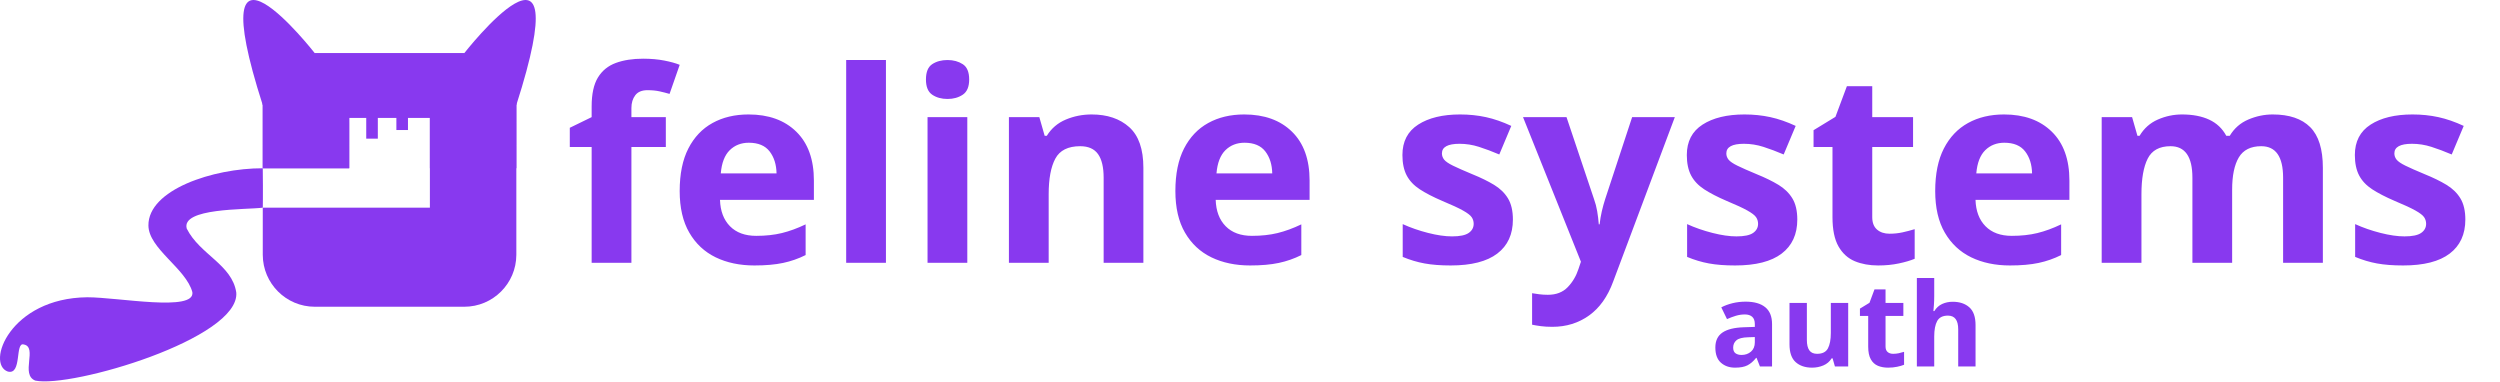
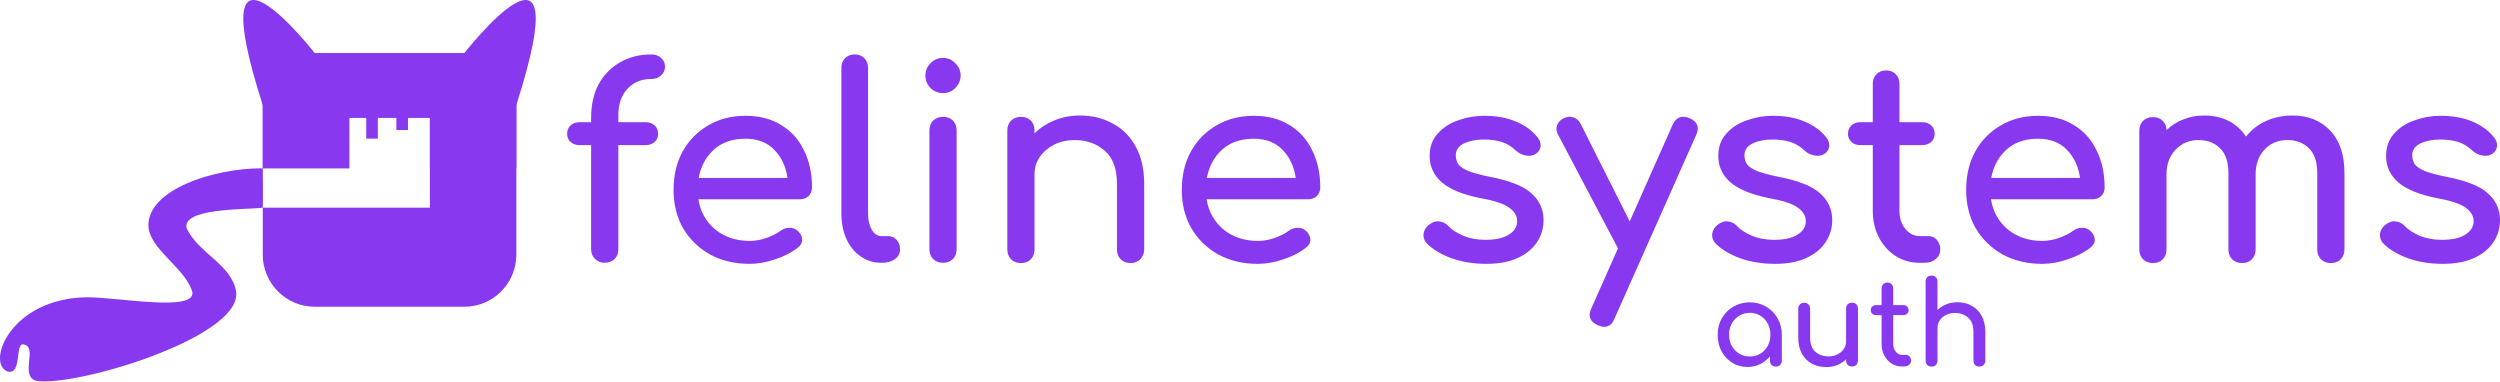
<svg xmlns="http://www.w3.org/2000/svg" id="Layer_1" data-name="Layer 1" viewBox="0 0 1374.372 209.665" version="1.1" width="1374.372" height="209.665">
  <defs id="defs1">
    <style id="style1">.cls-1{fill:#fd4b2d;}</style>
  </defs>
  <path class="cls-1" d="m 378.958,73.493 h 20.78 v 82.84 h -20.78 v -8.76 a 40.79,40.79 0 0 1 -12.21,8.34 34.14,34.14 0 0 1 -13.27,2.55 q -16.05,0 -27.76,-12.45 -11.71,-12.45 -11.71,-30.92 0,-19.18 11.33,-31.45 11.33,-12.27 27.53,-12.26 a 34.94,34.94 0 0 1 14,2.82 38.32,38.32 0 0 1 12.1,8.45 z m -21.85,17.05 a 21,21 0 0 0 -16,6.82 q -6.37,6.81 -6.38,17.47 -0.01,10.66 6.51,17.66 a 21,21 0 0 0 16,6.93 21.42,21.42 0 0 0 16.24,-6.81 q 6.45,-6.81 6.45,-17.86 0,-10.8 -6.45,-17.51 a 21.71,21.71 0 0 0 -16.37,-6.7 z" id="path1" style="display:none;fill:#cba6f7;fill-opacity:1" />
  <path class="cls-1" d="m 430.038,73.493 h 21 v 39.89 q 0,11.65 1.6,16.18 a 14.16,14.16 0 0 0 5.16,7 14.76,14.76 0 0 0 8.74,2.51 15.25,15.25 0 0 0 8.81,-2.48 14.49,14.49 0 0 0 5.38,-7.27 q 1.31,-3.57 1.3,-15.3 v -40.53 h 20.79 v 35.1 q 0,21.69 -3.43,29.69 a 32.32,32.32 0 0 1 -12.33,15 q -8.16,5.22 -20.71,5.22 -13.64,0 -22.05,-6.09 a 32.2,32.2 0 0 1 -11.84,-17 q -2.43,-7.55 -2.43,-27.41 z" id="path2" style="display:none;fill:#cba6f7;fill-opacity:1" />
  <path class="cls-1" d="m 535.558,42.953 h 20.78 v 30.54 h 12.34 v 17.89 h -12.34 v 65 h -20.78 v -65 h -10.66 v -17.89 h 10.66 z" id="path3" style="display:none;fill:#cba6f7;fill-opacity:1" />
  <path class="cls-1" d="m 589.238,41.513 h 20.63 v 40.35 a 47.41,47.41 0 0 1 12.26,-7.88 31.62,31.62 0 0 1 12.49,-2.63 28.13,28.13 0 0 1 20.78,8.53 q 7.23,7.4 7.24,21.7 v 54.75 h -20.5 v -36.32 q 0,-14.4 -1.37,-19.49 a 13.6,13.6 0 0 0 -4.68,-7.62 13.19,13.19 0 0 0 -8.18,-2.51 15.43,15.43 0 0 0 -10.85,4.19 22.14,22.14 0 0 0 -6.28,11.42 q -0.91,3.72 -0.92,17 v 33.28 h -20.62 z" id="path4" style="display:none;fill:#cba6f7;fill-opacity:1" />
  <path class="cls-1" d="m 775.078,120.923 h -66.78 a 22.25,22.25 0 0 0 7.73,14 q 6.29,5.22 16,5.21 a 27.7,27.7 0 0 0 20,-8.14 l 17.51,8.22 a 41.31,41.31 0 0 1 -15.68,13.74 q -9.13,4.46 -21.7,4.46 -19.5,0 -31.75,-12.3 -12.25,-12.3 -12.17,-30.75 0,-19 12.22,-31.48 12.22,-12.48 30.65,-12.53 19.56,0 31.82,12.53 12.26,12.53 12.26,33.08 z m -20.79,-16.37 a 20.87,20.87 0 0 0 -8.12,-11.27 23.61,23.61 0 0 0 -14.08,-4.34 24.88,24.88 0 0 0 -15.25,4.88 q -4.11,3 -7.62,10.73 z" id="path5" style="display:none;fill:#cba6f7;fill-opacity:1" />
  <path class="cls-1" d="m 801.238,73.493 h 20.8 v 8.49 a 50.15,50.15 0 0 1 12.81,-8.3 31.08,31.08 0 0 1 11.75,-2.33 28.44,28.44 0 0 1 20.91,8.61 q 7.22,7.31 7.22,21.62 v 54.75 h -20.56 v -36.24 q 0,-14.83 -1.33,-19.7 a 13.48,13.48 0 0 0 -4.6,-7.45 13,13 0 0 0 -8.16,-2.55 15.32,15.32 0 0 0 -10.84,4.22 22.6,22.6 0 0 0 -6.27,11.67 q -0.9,3.89 -0.91,16.81 v 33.24 h -20.82 z" id="path6" style="display:none;fill:#cba6f7;fill-opacity:1" />
  <path class="cls-1" d="m 906.698,42.953 h 20.79 v 30.54 h 12.33 v 17.89 h -12.33 v 65 h -20.79 v -65 h -10.66 v -17.89 h 10.66 z" id="path7" style="display:none;fill:#cba6f7;fill-opacity:1" />
  <path class="cls-1" d="m 968.398,39.383 a 12.74,12.74 0 0 1 9.38,3.95 13.18,13.18 0 0 1 3.91,9.6 13,13 0 0 1 -3.87,9.48 12.6,12.6 0 0 1 -9.27,3.92 12.73,12.73 0 0 1 -9.45,-4 13.39,13.39 0 0 1 -3.86,-9.71 12.78,12.78 0 0 1 3.87,-9.36 12.71,12.71 0 0 1 9.29,-3.88 z" id="path8" style="display:none;fill:#cba6f7;fill-opacity:1" />
  <rect class="cls-1" x="958.008" y="73.493" width="20.79" height="82.84" id="rect8" style="display:none;fill:#cba6f7;fill-opacity:1" />
  <path class="cls-1" d="m 1007.238,41.513 h 20.78 v 66.13 l 30.56,-34.15 h 26.11 l -35.69,39.7 40,43.14 h -25.8 l -35.23,-38.18 v 38.18 h -20.73 z" id="path9" style="display:none;fill:#cba6f7;fill-opacity:1" />
  <rect class="cls-1" x="201.338" y="58.023" width="6.37" height="18.2" id="rect9" style="fill:#8839ef;fill-opacity:1" />
  <rect class="cls-1" x="217.908" y="57.253" width="6.37" height="14.23" id="rect10" style="fill:#8839ef;fill-opacity:1" />
  <path class="cls-1" d="m 125.068,78.093 a 23.23,23.23 0 0 0 -20.42,12.13 h 10.8 c 4.79,-4.13 11.73,-5.33 16.79,0 h 11.39 c -4.46,-6.04 -11.15,-12.13 -18.56,-12.13 z" id="path10" style="display:none" />
  <path class="cls-1" d="m 140.488,101.203 c -14.89,31.15 -41,4.6 -25,-11 h -10.84 c -8.47,14.76 3.24,34.68 20.42,34.23 13.28,0 24.24,-19.72 24.24,-23.21 0,-1.54 -2.14,-6.25 -5.68,-11 h -11.39 a 40.52,40.52 0 0 1 8.25,10.98 z m 0.4,-0.91 z" id="path11" style="display:none" />
  <path class="cls-1" d="m 283.858,57.803 v 82.29 c -0.044,15.775 -12.845,28.54 -28.62,28.54 h -12.11 -57.95 -12.13 c -15.763,-0.017 -28.546,-12.777 -28.59,-28.54 v -25.92 h 91.87 v -49.46 h -44.35 v 27.79 h -47.52 v -34.7 c -0.003,-1.099 0.061,-2.198 0.19,-3.29 0.144,-1.295 0.381,-2.579 0.71,-3.84 0.1,-0.41 0.22,-0.82 0.34,-1.21 0.023,-0.102 0.053,-0.202 0.09,-0.3 0.07,-0.21 0.13,-0.4 0.2,-0.59 0.07,-0.19 0.14,-0.4 0.21,-0.59 0.07,-0.19 0.16,-0.44 0.25,-0.65 0.09,-0.21 0.18,-0.43 0.26,-0.64 0.715,-1.684 1.585,-3.298 2.6,-4.82 v -0.05 c 0.26,-0.37 0.53,-0.75 0.81,-1.12 0.28,-0.37 0.47,-0.61 0.7,-0.91 0.23,-0.3 0.57,-0.67 0.86,-1 0.29,-0.33 0.56,-0.63 0.86,-0.93 v 0 c 0.151,-0.176 0.314,-0.339 0.49,-0.49 1.06,-1.031 2.196,-1.981 3.4,-2.84 0.32,-0.24 0.66,-0.46 1,-0.68 0.34,-0.22 0.77,-0.49 1.17,-0.72 0.741,-0.445 1.505,-0.849 2.29,-1.21 l 0.75,-0.34 c 1.09,-0.474 2.209,-0.879 3.35,-1.21 0.44,-0.13 0.88,-0.24 1.33,-0.35 0.214,-0.062 0.431,-0.112 0.65,-0.15 1.276,-0.277 2.569,-0.468 3.87,-0.57 h 0.56 0.28 1.31 82.25 1.3 0.28 0.56 c 1.305,0.103 2.601,0.293 3.88,0.57 0.22,0 0.43,0.09 0.65,0.15 0.45,0.11 0.88,0.22 1.32,0.35 1.142,0.33 2.261,0.734 3.35,1.21 l 0.75,0.34 c 0.787,0.363 1.555,0.767 2.3,1.21 0.39,0.23 0.78,0.47 1.16,0.72 0.38,0.25 0.69,0.44 1,0.68 1.4,1.003 2.708,2.127 3.91,3.36 0.3,0.3 0.59,0.61 0.87,0.93 0.29,0.32 0.57,0.66 0.85,1 l 0.71,0.91 c 0.28,0.37 0.54,0.75 0.8,1.12 v 0.05 c 1.019,1.52 1.889,3.134 2.6,4.82 l 0.27,0.64 0.24,0.65 c 0.08,0.19 0.15,0.39 0.22,0.59 l 0.19,0.59 c 0,0.09 0.06,0.19 0.1,0.3 0.11,0.39 0.23,0.8 0.34,1.21 0.321,1.263 0.555,2.546 0.7,3.84 0.155,1.08 0.245,2.169 0.27,3.26 z" id="path12" style="fill:#8839ef;fill-opacity:1" />
  <path class="cls-1" d="m 278.998,41.873 h -129.69 a 28.59,28.59 0 0 1 23.73,-12.66 h 82.2 a 28.59,28.59 0 0 1 23.76,12.66 z" id="path13" style="fill:#8839ef;fill-opacity:1" />
  <path class="cls-1" d="m 283.668,54.523 h -139.03 a 28.29,28.29 0 0 1 4.67,-12.65 h 129.69 a 28.17,28.17 0 0 1 4.67,12.65 z" id="path14" style="fill:#8839ef;fill-opacity:1" />
  <path class="cls-1" d="m 283.868,57.803 v 9.37 h -47.54 v -2.46 h -44.35 v 2.46 h -47.53 v -9.37 a 27.43,27.43 0 0 1 0.19,-3.29 h 139 a 27.42,27.42 0 0 1 0.23,3.29 z" id="path15" style="fill:#8839ef;fill-opacity:1" />
  <rect class="cls-1" x="144.448" y="67.173" width="47.54" height="12.66" id="rect15" style="fill:#8839ef;fill-opacity:1" />
  <rect class="cls-1" x="236.328" y="67.173" width="47.54" height="12.66" id="rect16" style="fill:#8839ef;fill-opacity:1" />
  <rect class="cls-1" x="144.448" y="79.833" width="47.54" height="12.65" id="rect17" style="fill:#8839ef;fill-opacity:1" />
  <rect class="cls-1" x="236.328" y="79.833" width="47.54" height="12.65" id="rect18" style="fill:#8839ef;fill-opacity:1" />
  <path style="display:inline;fill:#8839ef;fill-opacity:1" d="m 144.448,57.803 c -35.457,-110.502 28.59,-28.59 28.59,-28.59" id="path20" />
  <path style="display:inline;fill:#8839ef;fill-opacity:1" d="m 283.828,57.803 c 35.457,-110.502 -28.59,-28.59 -28.59,-28.59" id="path20-5" />
  <path style="display:none;fill:#fd4b2b;fill-opacity:1" d="m 231.295,29.839 c 11.759,-60.166 30.771,-64.96 30.72,-0.088" id="path21" />
  <path style="display:none;fill:#fd4b2b;fill-opacity:1" d="m 191.554,31.092 c -11.759,-60.166 -30.771,-64.96 -30.72,-0.088" id="path21-6" />
  <path style="display:inline;fill:#8839ef;fill-opacity:1" id="path22" d="m 144.458,92.503 c -27.412,-0.045 -63.066,11.856 -62.865,31.458 0.12,12.792 20.648,23.606 24.161,36.639 1.618,10.999 -40.85,2.799 -57.803,2.823 -42.468,0.435 -55.839,36.673 -43.624,40.847 7.898,2.016 3.808,-16.369 8.722,-14.901 7.832,1.423 -2.04,16.608 6.377,19.872 19.897,4.157 112.538,-23.13 110.47,-48.418 -2.302,-15.389 -20.075,-20.846 -27.237,-35.159 -3.138,-11.44 32.39,-10.305 41.799,-11.492 0.002,1.775 0.191,-7.738 0,-21.67 z" />
  <path style="display:none;fill:#fd4b2b;fill-opacity:1" d="m 145.812,103.341 c 0,0 -90.182,-14.79 -47.669,17.705 42.513,32.494 42.095,24.107 31.816,36.527 C 119.679,169.992 21.403,194.403 21.403,194.403" id="path24" />
-   <text xml:space="preserve" style="font-style:normal;font-variant:normal;font-weight:bold;font-stretch:normal;font-size:146.667px;font-family:Comfortaa;-inkscape-font-specification:'Comfortaa Bold';fill:#8839ef;fill-opacity:1" x="310.304" y="144.466" id="text1">
-     <tspan id="tspan1" x="310.304" y="144.466">feline systems</tspan>
-   </text>
-   <text xml:space="preserve" style="font-style:normal;font-variant:normal;font-weight:bold;font-stretch:normal;font-size:64px;font-family:Comfortaa;-inkscape-font-specification:'Comfortaa Bold';fill:#8839ef;fill-opacity:1" x="940.324" y="201.479" id="text2">
-     <tspan id="tspan2" x="940.324" y="201.479">auth</tspan>
-   </text>
+   <path d="m 332.157,144.466 q -2.787,0 -4.987,-2.053 -2.2,-2.053 -2.2,-5.427 V 79.786 h -6.307 q -3.08,0 -4.987,-1.76 -1.907,-1.76 -1.907,-4.4 0,-2.933 1.907,-4.693 1.907,-1.76 4.987,-1.76 h 6.307 v -2.493 q 0,-10.56 4.107,-18.333 4.253,-7.773 11.733,-12.027 7.48,-4.4 17.307,-4.4 3.227,0 5.28,1.907 2.2,1.907 2.2,4.84 0,2.787 -2.2,4.84 -2.053,1.907 -5.28,1.907 -8.213,0 -13.2,5.427 -4.987,5.427 -4.987,14.373 v 3.96 h 14.96 q 3.08,0 4.987,1.76 1.907,1.76 1.907,4.693 0,2.64 -1.907,4.4 -1.907,1.76 -4.987,1.76 h -14.96 v 57.2 q 0,3.373 -2.053,5.427 -2.053,2.053 -5.72,2.053 z m 79.934,0.587 q -12.173,0 -21.707,-5.133 -9.387,-5.28 -14.813,-14.373 -5.28,-9.24 -5.28,-21.12 0,-12.027 4.987,-21.12 5.133,-9.24 14.08,-14.373 8.947,-5.28 20.533,-5.28 11.44,0 19.653,5.133 8.213,4.987 12.467,13.933 4.4,8.8 4.4,20.387 0,2.787 -1.907,4.693 -1.907,1.76 -4.84,1.76 h -55.733 q 1.613,10.12 9.24,16.573 7.773,6.307 18.92,6.307 4.547,0 9.24,-1.613 4.84,-1.76 7.773,-3.96 2.2,-1.613 4.693,-1.613 2.64,-0.147 4.547,1.467 2.493,2.2 2.64,4.84 0.147,2.64 -2.347,4.547 -4.987,3.96 -12.467,6.453 -7.333,2.493 -14.08,2.493 z m -2.2,-68.787 q -10.853,0 -17.453,6.013 -6.6,6.013 -8.36,15.547 h 48.84 q -1.32,-9.387 -7.187,-15.4 -5.867,-6.16 -15.84,-6.16 z m 74.654,68.2 q -6.453,0 -11.44,-3.52 -4.987,-3.52 -7.773,-9.533 -2.787,-6.16 -2.787,-14.08 V 37.252 q 0,-3.227 2.053,-5.28 2.053,-2.053 5.28,-2.053 3.227,0 5.28,2.053 2.053,2.053 2.053,5.28 v 80.08 q 0,5.427 2.053,8.947 2.053,3.52 5.28,3.52 h 3.667 q 2.933,0 4.693,2.053 1.907,2.053 1.907,5.28 0,3.227 -2.787,5.28 -2.787,2.053 -7.187,2.053 z m 33.88,0 q -3.227,0 -5.427,-2.053 -2.053,-2.2 -2.053,-5.427 V 71.719 q 0,-3.373 2.053,-5.427 2.2,-2.053 5.427,-2.053 3.373,0 5.427,2.053 2.053,2.053 2.053,5.427 v 65.267 q 0,3.227 -2.053,5.427 -2.053,2.053 -5.427,2.053 z m 0,-93.28 q -3.96,0 -6.893,-2.787 -2.787,-2.933 -2.787,-6.893 0,-3.96 2.787,-6.747 2.933,-2.933 6.893,-2.933 3.96,0 6.747,2.933 2.933,2.787 2.933,6.747 0,3.96 -2.933,6.893 -2.787,2.787 -6.747,2.787 z m 42.827,93.427 q -3.227,0 -5.427,-2.053 -2.053,-2.2 -2.053,-5.427 V 71.719 q 0,-3.373 2.053,-5.427 2.2,-2.053 5.427,-2.053 3.373,0 5.427,2.053 2.053,2.053 2.053,5.427 v 1.613 q 4.547,-4.547 11,-7.187 6.453,-2.64 13.933,-2.64 10.12,0 18.04,4.4 8.067,4.253 12.613,12.613 4.693,8.36 4.693,20.533 v 36.08 q 0,3.227 -2.2,5.427 -2.053,2.053 -5.28,2.053 -3.227,0 -5.427,-2.053 -2.053,-2.2 -2.053,-5.427 v -36.08 q 0,-12.467 -6.747,-18.187 -6.6,-5.867 -16.573,-5.867 -6.16,0 -11.147,2.493 -4.987,2.493 -7.92,6.747 -2.933,4.107 -2.933,9.533 v 41.36 q 0,3.227 -2.053,5.427 -2.053,2.053 -5.427,2.053 z m 130.24,0.44 q -12.173,0 -21.707,-5.133 -9.387,-5.28 -14.813,-14.373 -5.28,-9.24 -5.28,-21.12 0,-12.027 4.987,-21.12 5.133,-9.24 14.08,-14.373 8.947,-5.28 20.533,-5.28 11.44,0 19.653,5.133 8.213,4.987 12.467,13.933 4.4,8.8 4.4,20.387 0,2.787 -1.907,4.693 -1.907,1.76 -4.84,1.76 h -55.733 q 1.613,10.12 9.24,16.573 7.773,6.307 18.92,6.307 4.547,0 9.24,-1.613 4.84,-1.76 7.773,-3.96 2.2,-1.613 4.693,-1.613 2.64,-0.147 4.547,1.467 2.493,2.2 2.64,4.84 0.147,2.64 -2.347,4.547 -4.987,3.96 -12.467,6.453 -7.333,2.493 -14.08,2.493 z m -2.2,-68.787 q -10.853,0 -17.453,6.013 -6.6,6.013 -8.36,15.547 h 48.84 q -1.32,-9.387 -7.187,-15.4 -5.867,-6.16 -15.84,-6.16 z M 817.038,145.053 q -10.267,0 -19.067,-3.08 -8.653,-3.227 -13.493,-8.067 -2.2,-2.347 -1.907,-5.28 0.44,-3.08 2.933,-4.987 2.933,-2.347 5.72,-1.907 2.933,0.293 4.987,2.493 2.493,2.787 7.92,5.28 5.573,2.347 12.32,2.347 8.507,0 12.907,-2.787 4.547,-2.787 4.693,-7.187 0.147,-4.4 -4.253,-7.627 -4.253,-3.227 -15.693,-5.28 -14.813,-2.933 -21.56,-8.8 -6.6,-5.867 -6.6,-14.373 0,-7.48 4.4,-12.32 4.4,-4.987 11.293,-7.333 6.893,-2.493 14.373,-2.493 9.68,0 17.16,3.08 7.48,3.08 11.88,8.507 2.053,2.347 1.907,4.987 -0.147,2.493 -2.493,4.253 -2.347,1.613 -5.573,1.027 -3.227,-0.587 -5.427,-2.64 -3.667,-3.52 -7.92,-4.84 -4.253,-1.32 -9.827,-1.32 -6.453,0 -11,2.2 -4.4,2.2 -4.4,6.453 0,2.64 1.32,4.84 1.467,2.053 5.573,3.813 4.107,1.613 12.027,3.227 16.573,3.227 22.88,9.24 6.453,5.867 6.453,14.52 0,6.747 -3.667,12.173 -3.52,5.427 -10.56,8.653 -6.893,3.227 -17.307,3.227 z m 64.827,34.613 q -1.467,0 -3.52,-0.88 -6.453,-2.933 -3.52,-9.24 l 14.667,-33 -33,-62.627 q -1.467,-2.787 -0.44,-5.28 1.173,-2.64 3.96,-3.813 2.787,-1.173 5.28,-0.147 2.493,0.88 3.813,3.667 l 26.84,53.387 23.613,-53.24 q 2.933,-6.16 9.24,-3.52 6.6,2.787 3.667,9.24 L 887.585,175.119 q -1.76,4.547 -5.72,4.547 z m 93.867,-34.613 q -10.267,0 -19.067,-3.08 -8.653,-3.227 -13.493,-8.067 -2.2,-2.347 -1.907,-5.28 0.44,-3.08 2.933,-4.987 2.933,-2.347 5.72,-1.907 2.933,0.293 4.987,2.493 2.493,2.787 7.92,5.28 5.573,2.347 12.32,2.347 8.507,0 12.907,-2.787 4.547,-2.787 4.693,-7.187 0.147,-4.4 -4.253,-7.627 -4.253,-3.227 -15.693,-5.28 -14.813,-2.933 -21.56,-8.8 -6.6,-5.867 -6.6,-14.373 0,-7.48 4.4,-12.32 4.4,-4.987 11.293,-7.333 6.893,-2.493 14.373,-2.493 9.68,0 17.16,3.08 7.48,3.08 11.88,8.507 2.053,2.347 1.907,4.987 -0.147,2.493 -2.493,4.253 -2.347,1.613 -5.573,1.027 -3.227,-0.587 -5.427,-2.64 -3.667,-3.52 -7.92,-4.84 -4.253,-1.32 -9.827,-1.32 -6.453,0 -11,2.2 -4.4,2.2 -4.4,6.453 0,2.64 1.32,4.84 1.467,2.053 5.573,3.813 4.107,1.613 12.027,3.227 16.573,3.227 22.88,9.24 6.453,5.867 6.453,14.52 0,6.747 -3.667,12.173 -3.52,5.427 -10.56,8.653 -6.893,3.227 -17.307,3.227 z m 79.64,-0.587 q -7.333,0 -13.2,-3.667 -5.867,-3.813 -9.24,-10.267 -3.373,-6.453 -3.373,-14.52 V 79.786 h -6.747 q -3.08,0 -4.987,-1.76 -1.907,-1.76 -1.907,-4.4 0,-2.933 1.907,-4.693 1.907,-1.76 4.987,-1.76 h 6.747 V 46.053 q 0,-3.227 2.053,-5.28 2.053,-2.053 5.28,-2.053 3.227,0 5.28,2.053 2.053,2.053 2.053,5.28 v 21.12 h 12.467 q 3.08,0 4.987,1.76 1.907,1.76 1.907,4.693 0,2.64 -1.907,4.4 -1.907,1.76 -4.987,1.76 h -12.467 v 36.227 q 0,5.867 3.227,9.827 3.227,3.96 7.92,3.96 h 4.987 q 2.64,0 4.4,2.053 1.907,2.053 1.907,5.28 0,3.227 -2.493,5.28 -2.347,2.053 -6.16,2.053 z m 67.32,0.587 q -12.173,0 -21.707,-5.133 -9.387,-5.28 -14.813,-14.373 -5.28,-9.24 -5.28,-21.12 0,-12.027 4.987,-21.12 5.133,-9.24 14.08,-14.373 8.947,-5.28 20.533,-5.28 11.44,0 19.653,5.133 8.213,4.987 12.467,13.933 4.4,8.8 4.4,20.387 0,2.787 -1.907,4.693 -1.907,1.76 -4.84,1.76 h -55.733 q 1.613,10.12 9.24,16.573 7.773,6.307 18.92,6.307 4.547,0 9.24,-1.613 4.84,-1.76 7.773,-3.96 2.2,-1.613 4.693,-1.613 2.64,-0.147 4.547,1.467 2.493,2.2 2.64,4.84 0.147,2.64 -2.347,4.547 -4.987,3.96 -12.467,6.453 -7.333,2.493 -14.08,2.493 z m -2.2,-68.787 q -10.853,0 -17.453,6.013 -6.6,6.013 -8.36,15.547 h 48.84 q -1.32,-9.387 -7.187,-15.4 -5.867,-6.16 -15.84,-6.16 z m 63.067,68.347 q -3.227,0 -5.427,-2.053 -2.053,-2.2 -2.053,-5.427 V 71.866 q 0,-3.373 2.053,-5.427 2.2,-2.053 5.427,-2.053 3.373,0 5.427,2.053 2.053,2.053 2.053,5.133 3.813,-3.813 9.093,-5.867 5.28,-2.2 11.44,-2.2 15.4,0 23.173,11.587 4.253,-5.427 10.853,-8.507 6.6,-3.08 14.813,-3.08 12.613,0 20.533,8.213 7.92,8.213 7.92,23.467 v 41.947 q 0,3.227 -2.053,5.427 -2.053,2.053 -5.427,2.053 -3.227,0 -5.427,-2.053 -2.053,-2.2 -2.053,-5.427 V 95.186 q 0,-9.24 -4.547,-13.64 -4.547,-4.547 -11.88,-4.547 -7.627,0 -12.613,5.28 -4.84,5.28 -4.84,13.493 v 41.36 q 0,3.227 -2.053,5.427 -2.053,2.053 -5.427,2.053 -3.227,0 -5.427,-2.053 -2.053,-2.2 -2.053,-5.427 V 95.186 q 0,-9.24 -4.547,-13.64 -4.547,-4.547 -11.88,-4.547 -7.627,0 -12.613,5.28 -4.987,5.28 -4.987,13.493 v 41.36 q 0,3.227 -2.053,5.427 -2.053,2.053 -5.427,2.053 z m 159.28,0.44 q -10.267,0 -19.067,-3.08 -8.653,-3.227 -13.493,-8.067 -2.2,-2.347 -1.907,-5.28 0.44,-3.08 2.933,-4.987 2.933,-2.347 5.72,-1.907 2.933,0.293 4.987,2.493 2.493,2.787 7.92,5.28 5.573,2.347 12.32,2.347 8.507,0 12.907,-2.787 4.547,-2.787 4.693,-7.187 0.147,-4.4 -4.253,-7.627 -4.253,-3.227 -15.693,-5.28 -14.813,-2.933 -21.56,-8.8 -6.6,-5.867 -6.6,-14.373 0,-7.48 4.4,-12.32 4.4,-4.987 11.293,-7.333 6.893,-2.493 14.373,-2.493 9.68,0 17.16,3.08 7.48,3.08 11.88,8.507 2.053,2.347 1.907,4.987 -0.147,2.493 -2.493,4.253 -2.347,1.613 -5.573,1.027 -3.227,-0.587 -5.427,-2.64 -3.667,-3.52 -7.92,-4.84 -4.253,-1.32 -9.827,-1.32 -6.453,0 -11,2.2 -4.4,2.2 -4.4,6.453 0,2.64 1.32,4.84 1.467,2.053 5.573,3.813 4.107,1.613 12.027,3.227 16.573,3.227 22.88,9.24 6.453,5.867 6.453,14.52 0,6.747 -3.667,12.173 -3.52,5.427 -10.56,8.653 -6.893,3.227 -17.307,3.227 z" id="text1" style="font-weight:bold;font-size:146.667px;font-family:Comfortaa;-inkscape-font-specification:'Comfortaa Bold';fill:#8839ef" aria-label="feline systems" />
+   <path d="m 960.676,201.735 q -4.672,0 -8.384,-2.304 -3.712,-2.368 -5.888,-6.336 -2.112,-4.032 -2.112,-9.088 0,-5.056 2.304,-9.088 2.368,-4.032 6.336,-6.336 4.032,-2.368 9.024,-2.368 4.992,0 8.96,2.368 3.968,2.304 6.272,6.336 2.368,4.032 2.368,9.088 v 14.272 q 0,1.408 -0.96,2.368 -0.896,0.896 -2.304,0.896 -1.408,0 -2.368,-0.896 -0.896,-0.96 -0.896,-2.368 v -2.368 q -2.24,2.688 -5.44,4.288 -3.136,1.536 -6.912,1.536 z m 1.28,-5.76 q 3.264,0 5.824,-1.536 2.56,-1.6 4.032,-4.288 1.472,-2.752 1.472,-6.144 0,-3.456 -1.472,-6.144 -1.472,-2.752 -4.032,-4.288 -2.56,-1.6 -5.824,-1.6 -3.2,0 -5.824,1.6 -2.56,1.536 -4.096,4.288 -1.472,2.688 -1.472,6.144 0,3.392 1.472,6.144 1.536,2.688 4.096,4.288 2.624,1.536 5.824,1.536 z m 42.048,5.824 q -4.416,0 -7.936,-1.856 -3.456,-1.92 -5.504,-5.568 -1.984,-3.648 -1.984,-8.96 v -15.744 q 0,-1.408 0.896,-2.304 0.96,-0.96 2.368,-0.96 1.408,0 2.304,0.96 0.96,0.896 0.96,2.304 v 15.744 q 0,5.44 2.88,8 2.944,2.496 7.296,2.496 2.752,0 4.864,-1.088 2.176,-1.088 3.456,-2.944 1.28,-1.856 1.28,-4.16 v -18.048 q 0,-1.472 0.896,-2.368 0.96,-0.896 2.368,-0.896 1.472,0 2.368,0.896 0.896,0.896 0.896,2.368 v 28.544 q 0,1.408 -0.896,2.368 -0.896,0.896 -2.368,0.896 -1.408,0 -2.368,-0.896 -0.896,-0.96 -0.896,-2.368 v -0.704 q -1.984,1.984 -4.8,3.136 -2.816,1.152 -6.08,1.152 z m 41.664,-0.32 q -3.2,0 -5.76,-1.6 -2.56,-1.664 -4.032,-4.48 -1.472,-2.816 -1.472,-6.336 v -15.808 h -2.944 q -1.344,0 -2.176,-0.768 -0.832,-0.768 -0.832,-1.92 0,-1.28 0.832,-2.048 0.832,-0.768 2.176,-0.768 h 2.944 v -9.216 q 0,-1.408 0.896,-2.304 0.896,-0.896 2.304,-0.896 1.408,0 2.304,0.896 0.896,0.896 0.896,2.304 v 9.216 h 5.44 q 1.344,0 2.176,0.768 0.832,0.768 0.832,2.048 0,1.152 -0.832,1.92 -0.832,0.768 -2.176,0.768 h -5.44 v 15.808 q 0,2.56 1.408,4.288 1.408,1.728 3.456,1.728 h 2.176 q 1.152,0 1.92,0.896 0.832,0.896 0.832,2.304 0,1.408 -1.088,2.304 -1.024,0.896 -2.688,0.896 z m 16.192,0.064 q -1.408,0 -2.368,-0.896 -0.896,-0.96 -0.896,-2.368 v -43.52 q 0,-1.472 0.896,-2.368 0.96,-0.896 2.368,-0.896 1.472,0 2.368,0.896 0.896,0.896 0.896,2.368 v 15.68 q 1.984,-1.984 4.8,-3.136 2.816,-1.152 6.08,-1.152 4.416,0 7.872,1.92 3.52,1.856 5.504,5.504 2.048,3.648 2.048,8.96 v 15.744 q 0,1.408 -0.96,2.368 -0.896,0.896 -2.304,0.896 -1.408,0 -2.368,-0.896 -0.896,-0.96 -0.896,-2.368 v -15.744 q 0,-5.44 -2.944,-7.936 -2.88,-2.56 -7.232,-2.56 -2.688,0 -4.864,1.088 -2.176,1.088 -3.456,2.944 -1.28,1.792 -1.28,4.16 v 18.048 q 0,1.408 -0.896,2.368 -0.896,0.896 -2.368,0.896 z" id="text2" style="font-weight:bold;font-size:64px;font-family:Comfortaa;-inkscape-font-specification:'Comfortaa Bold';fill:#8839ef" aria-label="auth" />
</svg>
